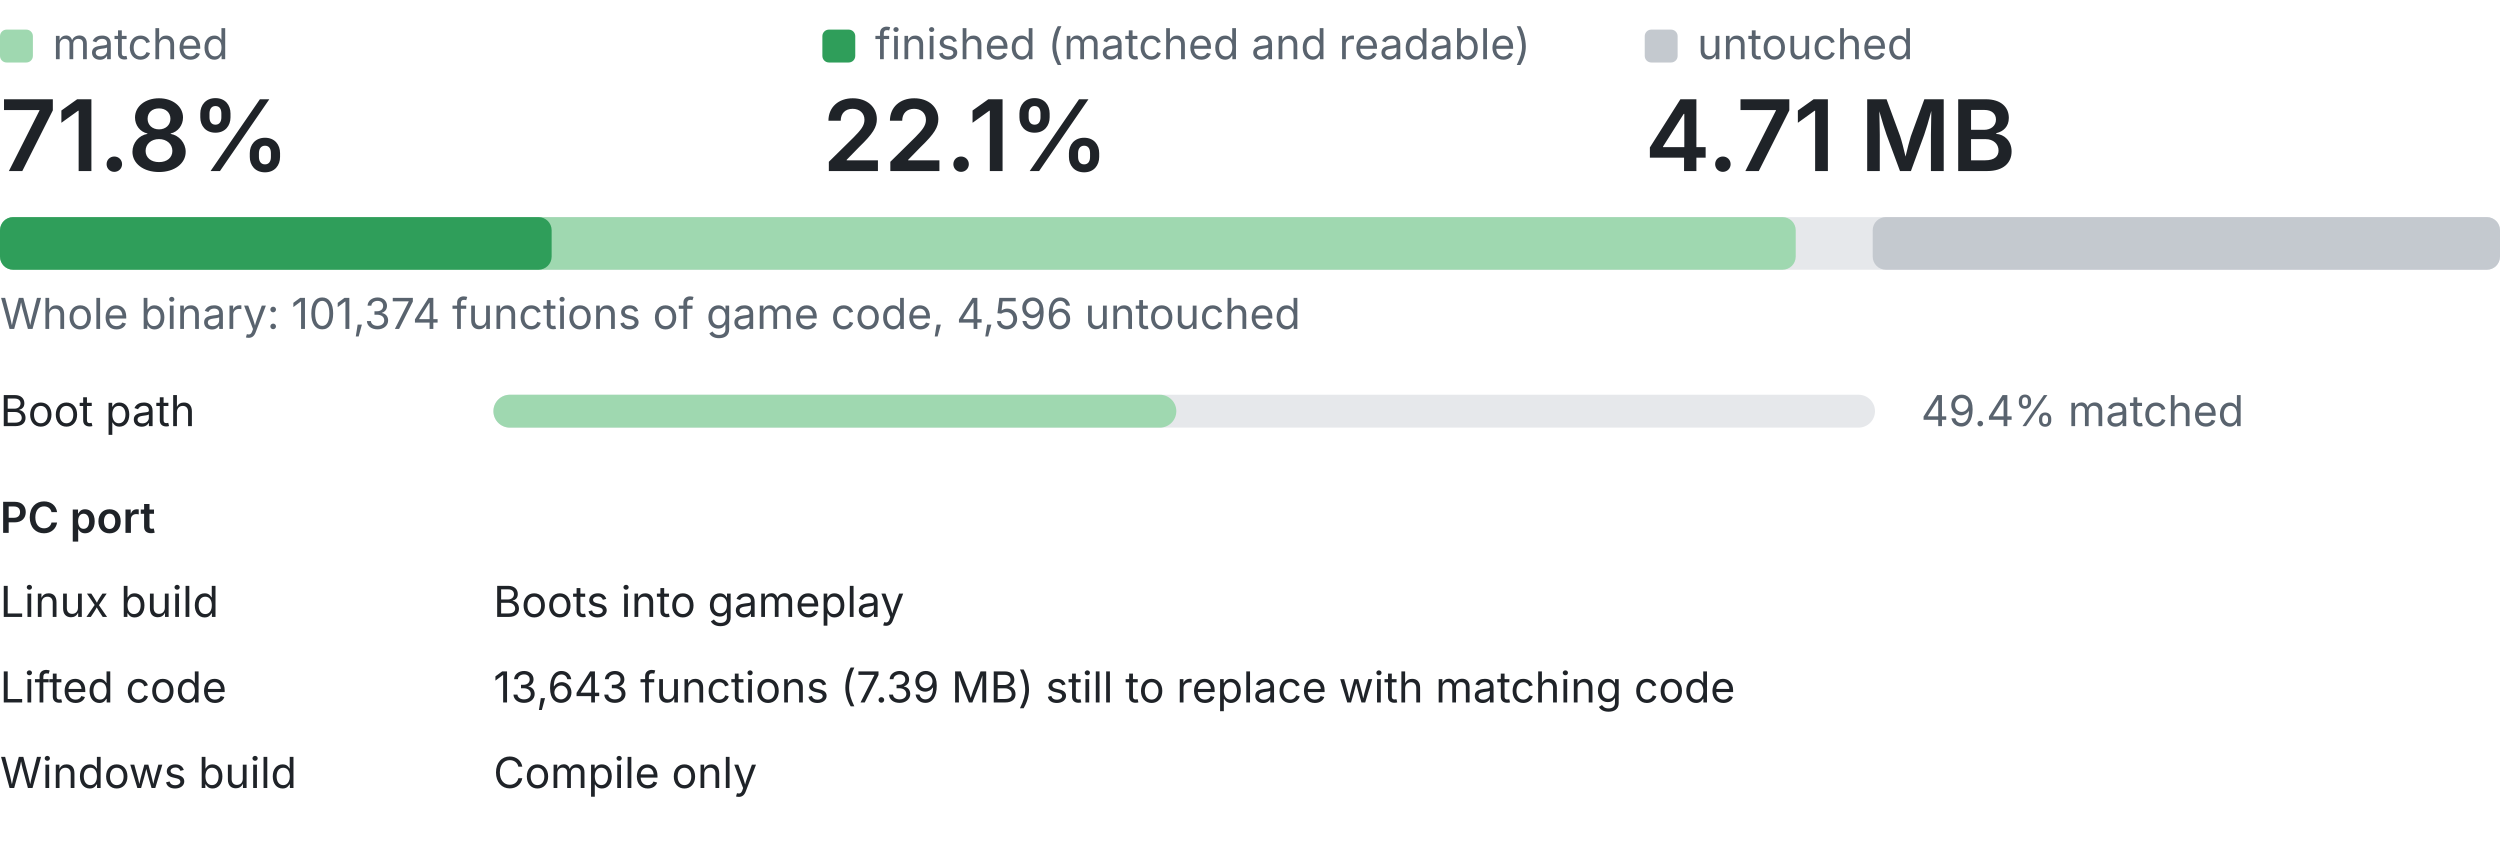
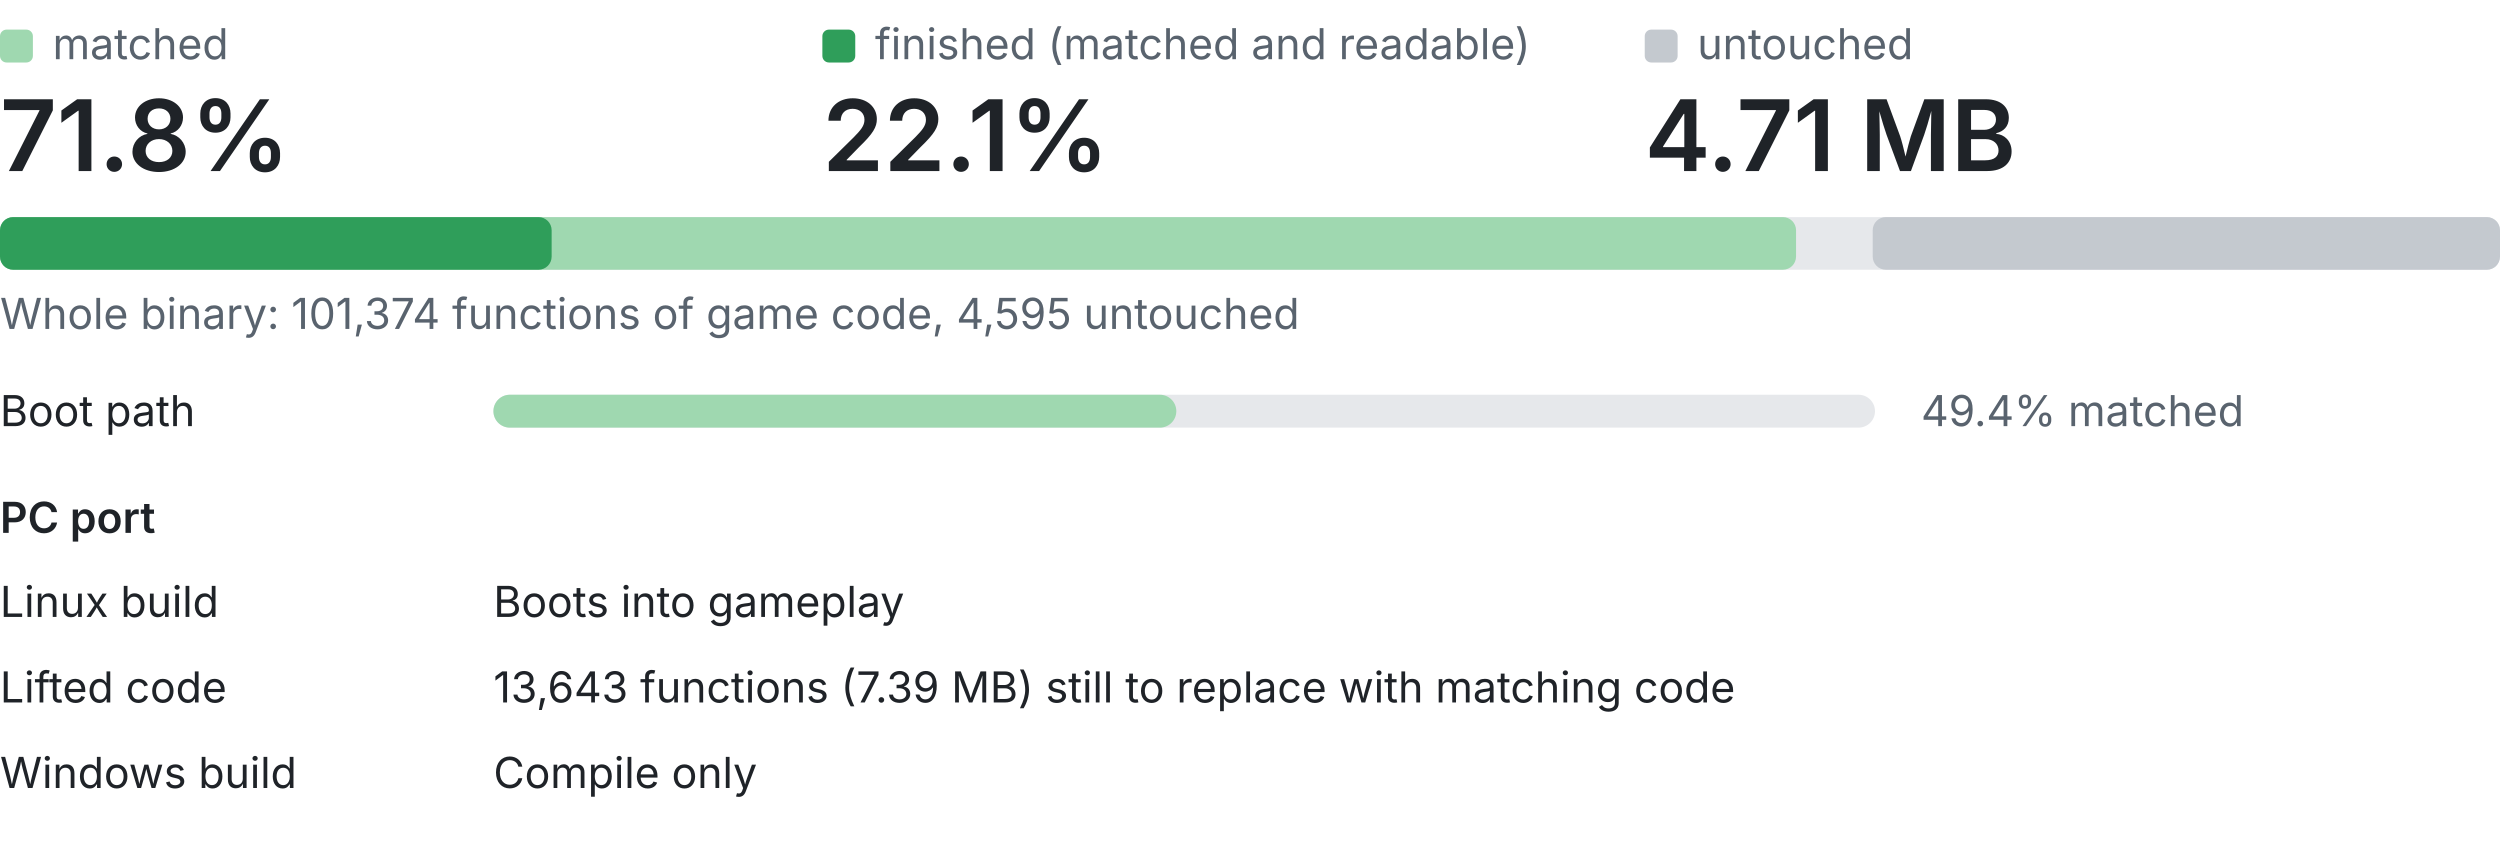
<svg xmlns="http://www.w3.org/2000/svg" width="760" height="256" viewBox="0 0 760 256" role="img">
  <style>.big{font:600 30px system-ui,-apple-system,'Segoe UI',sans-serif;fill:#1f2328}.h{font:600 13px system-ui,-apple-system,'Segoe UI',sans-serif;fill:#1f2328}.l,.n,.s{font:13px system-ui,-apple-system,'Segoe UI',sans-serif;fill:#1f2328}.n{fill:#59636e}.t{fill:#e6e8eb}.u,.ku{fill:#c4c9cf}.o,.ko{fill:#9fd8b0}.f,.kf{fill:#2f9e5a}@media (prefers-color-scheme:dark){.big,.h,.l,.s{fill:#e6edf3}.n{fill:#9198a1}.t{fill:#2b3138}.u,.ku{fill:#4a525b}.o,.ko{fill:#2c6e45}.f,.kf{fill:#4cc27a}}</style>
  <rect class="ko" x="0" y="9" width="10" height="10" rx="2" />
  <text class="n" x="16" y="18">matched</text>
  <text class="big" x="0" y="52">71.8%</text>
  <rect class="kf" x="250" y="9" width="10" height="10" rx="2" />
  <text class="n" x="266" y="18">finished (matched and readable)</text>
  <text class="big" x="250" y="52">22.1%</text>
  <rect class="ku" x="500" y="9" width="10" height="10" rx="2" />
  <text class="n" x="516" y="18">untouched</text>
  <text class="big" x="500" y="52">4.71 MB</text>
  <rect class="t" x="0" y="66" width="760" height="16" rx="4" />
-   <rect class="o" x="0" y="66" width="545.9" height="16" rx="4" />
+   <rect class="o" x="0" y="66" width="546.0" height="16" rx="4" />
  <rect class="f" x="0" y="66" width="167.7" height="16" rx="4" />
  <rect class="u" x="569.3" y="66" width="190.7" height="16" rx="4" />
-   <text class="n" x="0" y="100">Whole binary: 101,374 functions of game code, 4,596 untouched</text>
+   <text class="n" x="0" y="100">Whole binary: 101,374 functions of game code, 4,595 untouched</text>
  <text class="l" x="0" y="125" dy="0.35em">Boot path</text>
  <rect class="t" x="150" y="120" width="420" height="10" rx="5" />
  <rect class="o" x="150" y="120" width="207.6" height="10" rx="5" />
  <text class="n" x="584" y="125" dy="0.35em">49.4% matched</text>
  <text class="h" x="0" y="162">PC port</text>
  <text class="l" x="0" y="183" dy="0.35em">Linux build</text>
  <text class="s" x="150" y="183" dy="0.35em">Boots into gameplay</text>
  <text class="l" x="0" y="209" dy="0.35em">Lifted code</text>
  <text class="s" x="150" y="209" dy="0.35em">13,643 functions (7.39 MB) still to replace with matching code</text>
  <text class="l" x="0" y="235" dy="0.35em">Windows build</text>
  <text class="s" x="150" y="235" dy="0.35em">Compile only</text>
</svg>
